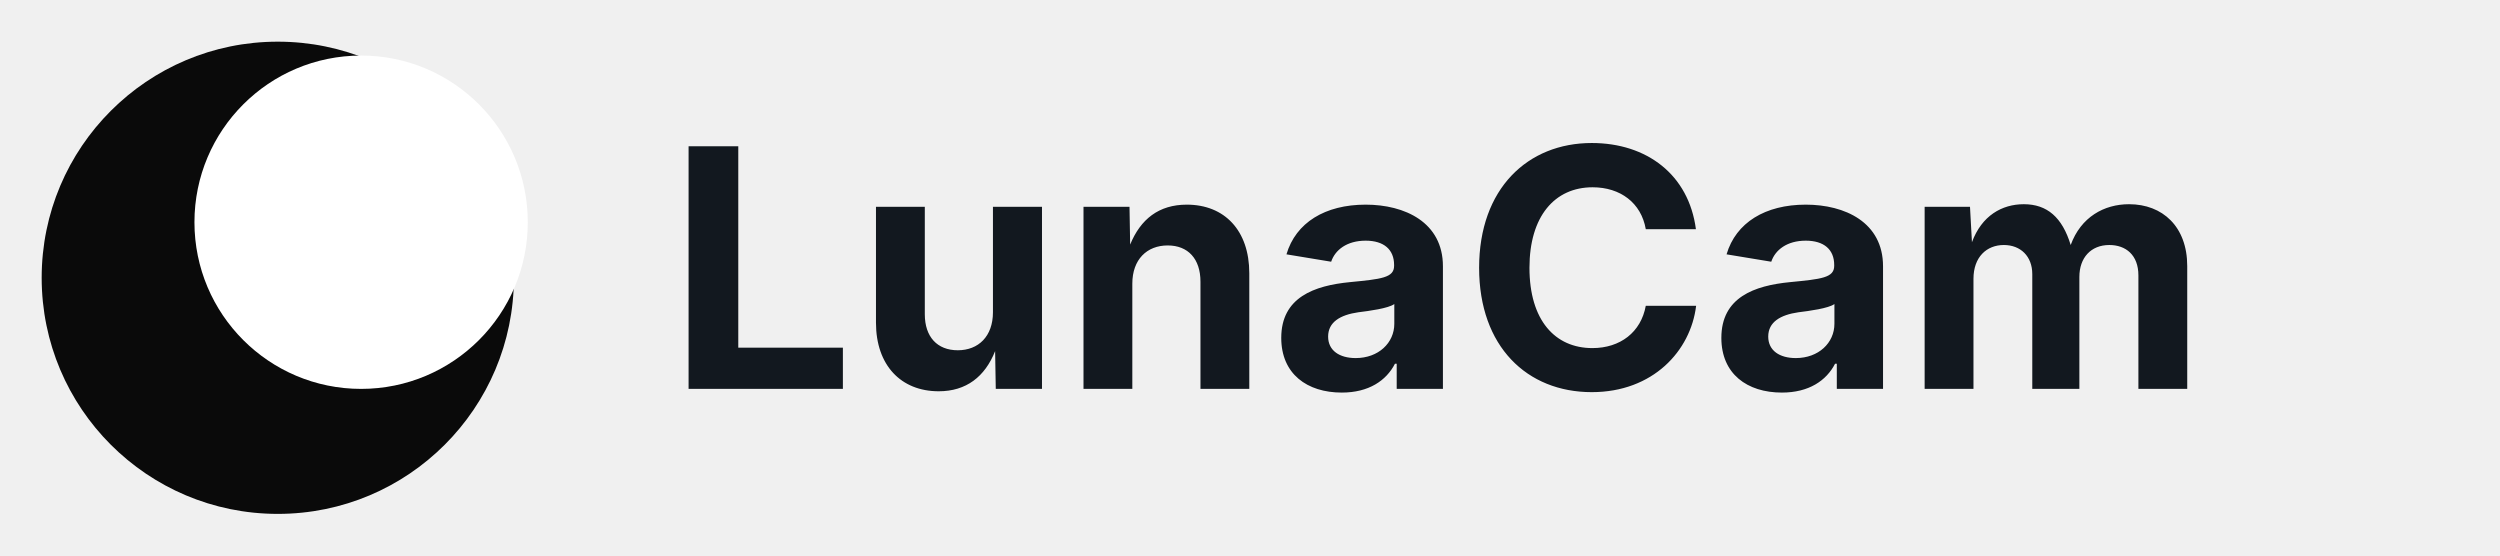
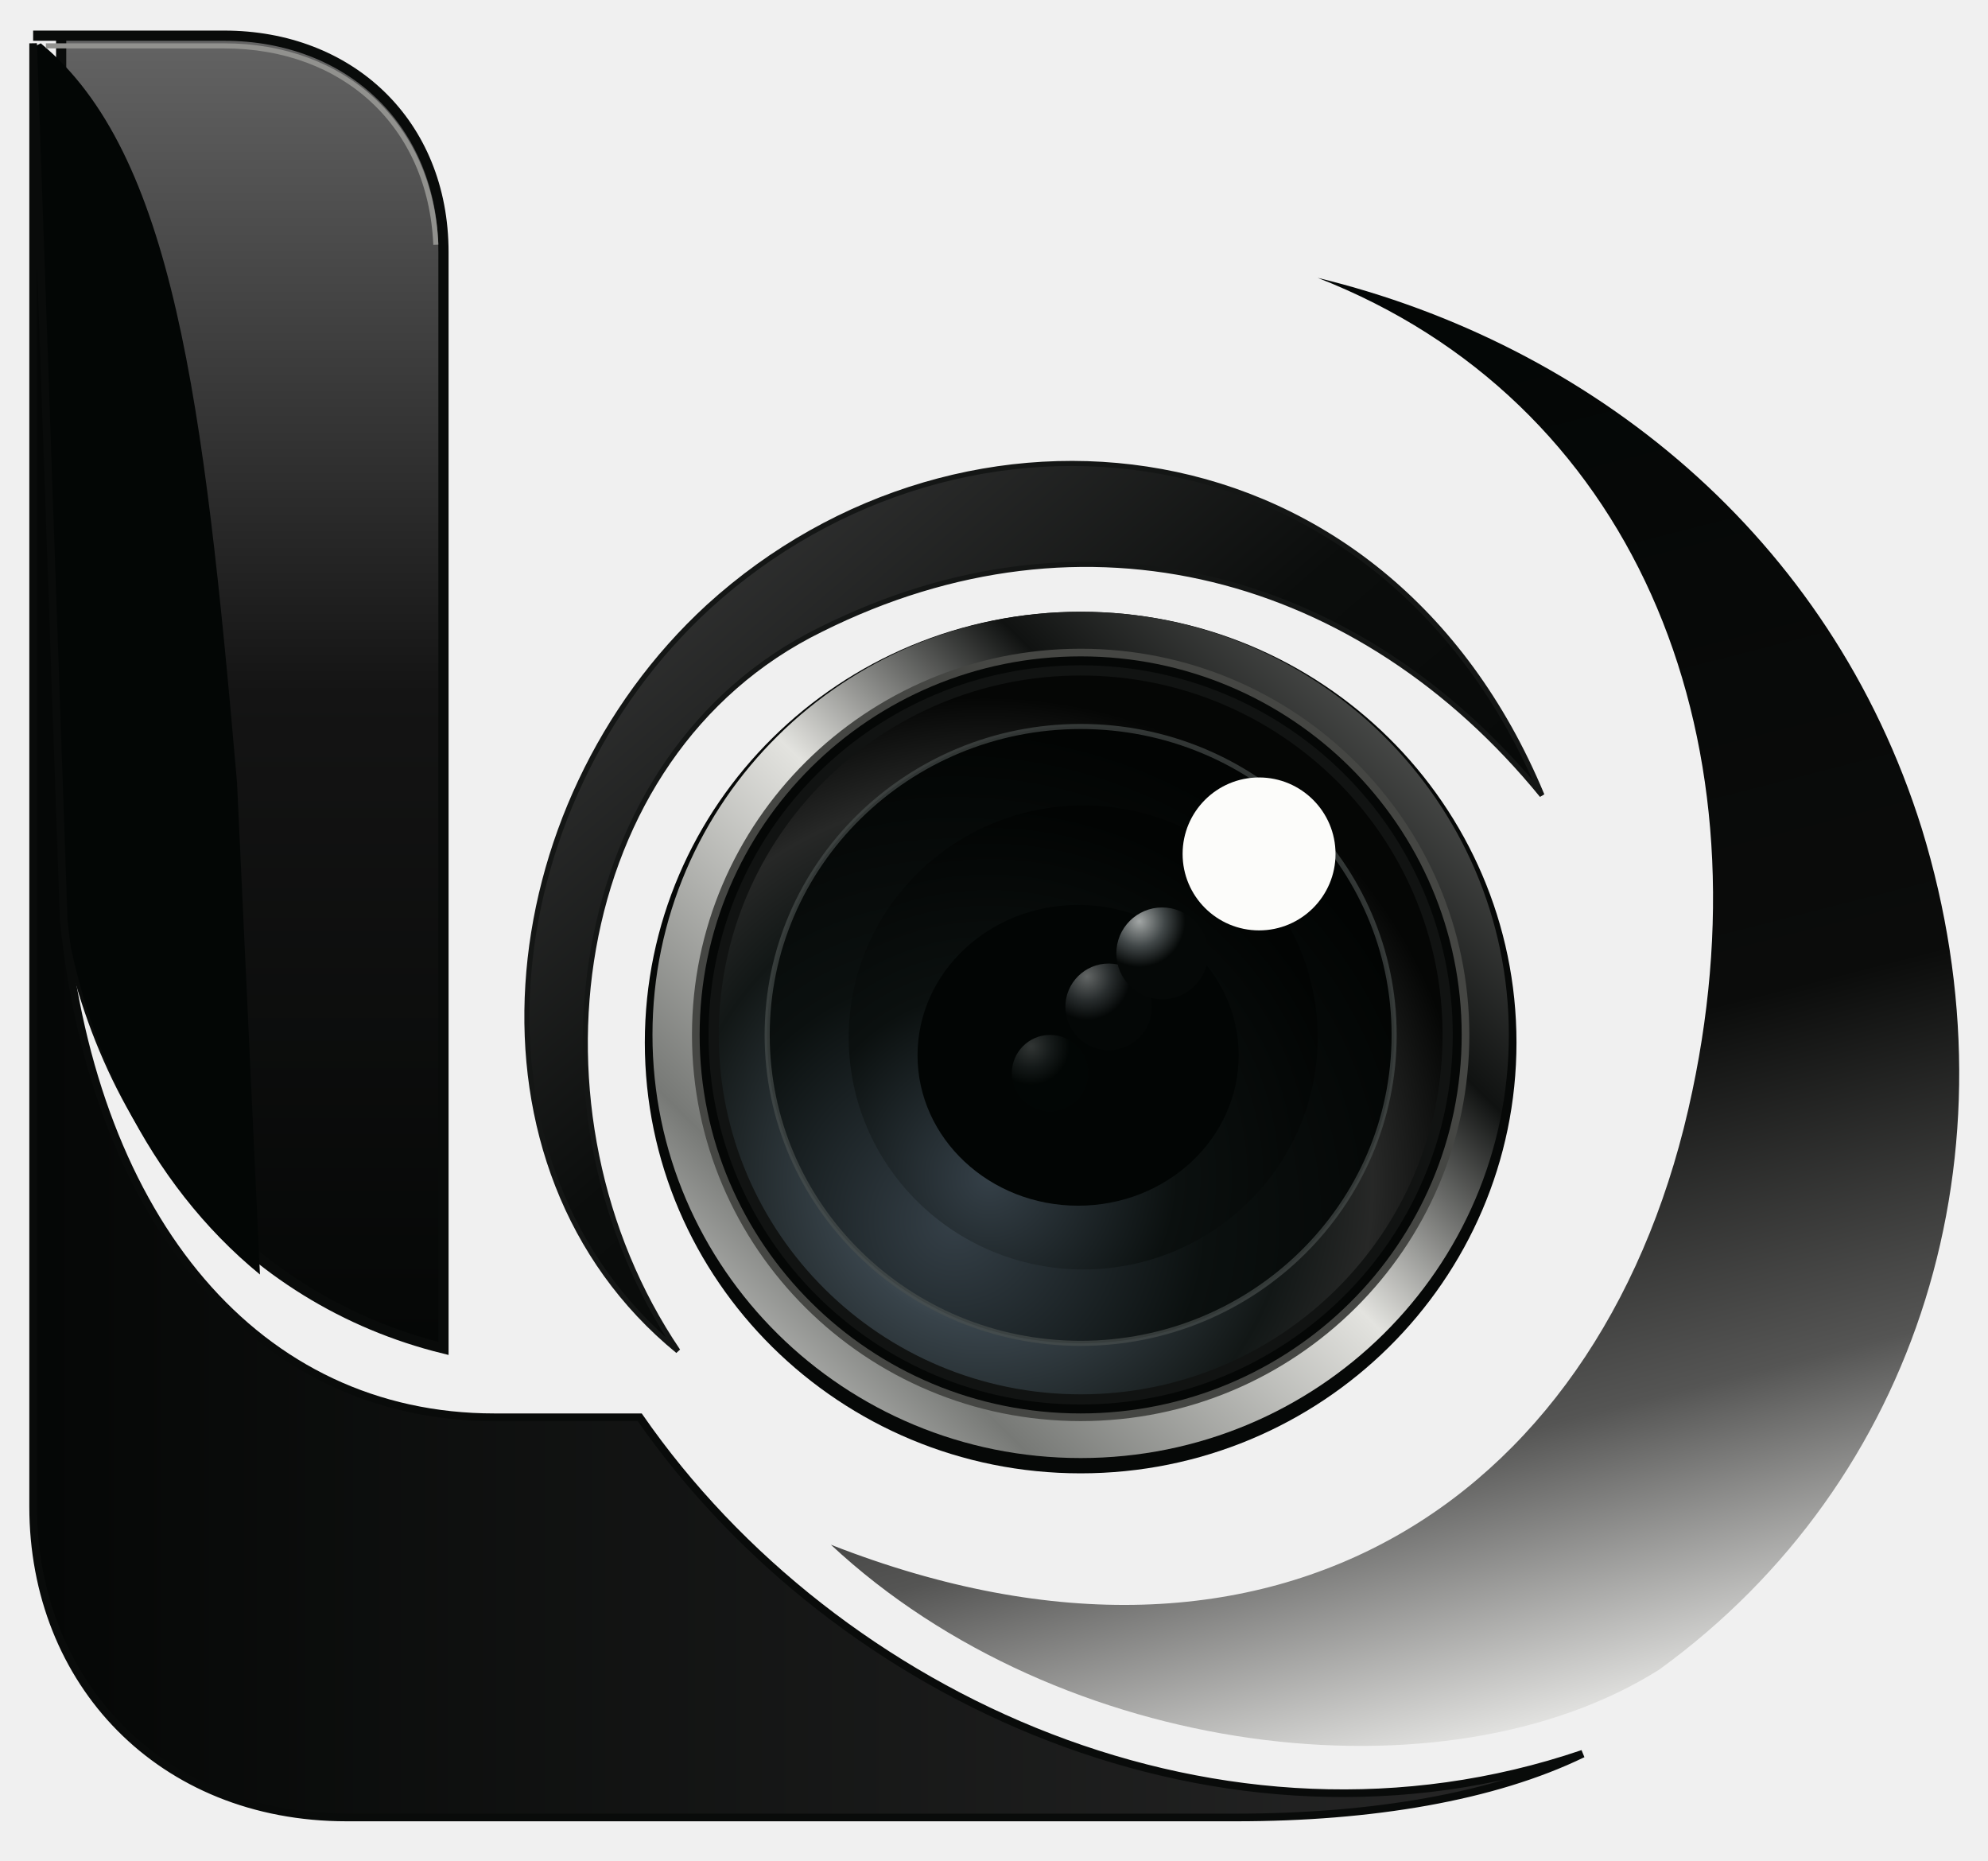
- <svg xmlns="http://www.w3.org/2000/svg" viewBox="0 0 180 40" width="180" height="40" role="img" aria-label="LunaCam">
-   <circle cx="20" cy="20" r="17" fill="#0a0a0a" />
-   <circle cx="26" cy="16" r="12" fill="#ffffff" />
-   <text x="48" y="28" font-family="Inter, Arial, sans-serif" font-size="24" font-weight="700" fill="#12181f">LunaCam</text>
+ <svg xmlns="http://www.w3.org/2000/svg" width="780" height="730" viewBox="690 70 780 730">
+   <defs>
+     <linearGradient id="stem" x1="0" y1="0" x2="0" y2="1">
+       <stop stop-color="#636363" />
+       <stop offset=".5" stop-color="#141414" />
+       <stop offset="1" stop-color="#050706" />
+     </linearGradient>
+     <linearGradient id="base">
+       <stop stop-color="#050706" />
+       <stop offset="1" stop-color="#272727" />
+     </linearGradient>
+     <linearGradient id="crescent" x1=".4" y1="0" x2=".6" y2="1">
+       <stop stop-color="#030605" />
+       <stop offset=".55" stop-color="#0b0c0b" />
+       <stop offset=".8" stop-color="#555554" />
+       <stop offset="1" stop-color="#e4e4e2" />
+     </linearGradient>
+     <linearGradient id="arc" x1="0" y1="0" x2="1" y2="1">
+       <stop stop-color="#414141" />
+       <stop offset=".45" stop-color="#0b0d0c" />
+       <stop offset="1" stop-color="#030504" />
+     </linearGradient>
+     <linearGradient id="rim" x1="0" y1="1" x2="1" y2="0">
+       <stop stop-color="#f5f5f3" />
+       <stop offset=".22" stop-color="#777976" />
+       <stop offset=".5" stop-color="#e3e3df" />
+       <stop offset=".7" stop-color="#101211" />
+       <stop offset="1" stop-color="#767775" />
+     </linearGradient>
+     <radialGradient id="glass" cx=".37" cy=".7" r=".66">
+       <stop stop-color="#82909a" />
+       <stop offset=".3" stop-color="#38434a" />
+       <stop offset=".63" stop-color="#121716" />
+       <stop offset=".8" stop-color="#272827" />
+       <stop offset="1" stop-color="#050605" />
+     </radialGradient>
+     <radialGradient id="inner" cx=".3" cy=".8" r=".8">
+       <stop stop-color="#354048" />
+       <stop offset=".5" stop-color="#0b100f" />
+       <stop offset="1" stop-color="#020403" />
+     </radialGradient>
+     <radialGradient id="flare" cx=".25" cy=".15">
+       <stop stop-color="#a2a6a5" />
+       <stop offset=".55" stop-color="#414748" />
+       <stop offset="1" stop-color="#050807" />
+     </radialGradient>
+   </defs>
+   <path d="M703 84H778C827 84 864 118 864 169V599C787 580 728 515 714 420V84Z" fill="url(#stem)" stroke="#090b0a" stroke-width="4" />
+   <path d="M706 87C758 130 770 227 783 377L792 570C748 534 722 479 714 420L704 88Z" fill="#030605" />
+   <path d="M708 88H778C825 88 859 119 861 166" fill="none" stroke="#91918e" stroke-width="2" />
+   <path d="M703 87V661C703 730 753 783 826 783H1175C1228 783 1276 775 1311 758C1170 806 1018 737 941 626H884C791 626 727 549 715 431Z" fill="url(#base)" stroke="#090b0a" stroke-width="3" />
+   <path d="M1207 179C1330 227 1384 356 1354 498C1321 656 1192 745 1016 676C1106 760 1257 778 1341 725C1443 651 1483 522 1444 395C1408 280 1314 205 1207 179Z" fill="url(#crescent)" />
+   <path d="M956 600C868 528 883 386 968 308C1068 217 1233 233 1295 382C1224 295 1116 265 1012 317C912 366 893 507 956 600Z" fill="url(#arc)" stroke="#141615" stroke-width="2" />
+   <ellipse cx="1114" cy="479" rx="171" ry="169" fill="#060807" />
+   <ellipse cx="1114" cy="476" rx="168" ry="166" fill="url(#rim)" />
+   <ellipse cx="1114" cy="476" rx="151" ry="150" fill="#050706" stroke="#454643" stroke-width="3" />
+   <ellipse cx="1114" cy="476" rx="144" ry="143" fill="url(#glass)" stroke="#111312" stroke-width="4" />
+   <ellipse cx="1114" cy="476" rx="123" ry="121" fill="url(#inner)" stroke="#4b514f" stroke-opacity=".65" stroke-width="2" />
+   <ellipse cx="1115" cy="477" rx="92" ry="91" fill="url(#inner)" />
+   <ellipse cx="1113" cy="484" rx="63" ry="59" fill="#020504" />
+   <ellipse cx="1102" cy="491" rx="15" ry="15" fill="url(#flare)" opacity=".3" />
+   <ellipse cx="1125" cy="465" rx="17" ry="17" fill="url(#flare)" opacity=".6" />
+   <ellipse cx="1146" cy="444" rx="18" ry="18" fill="url(#flare)" />
+   <circle cx="1184" cy="405" r="30" fill="#fcfcfa" />
</svg>
